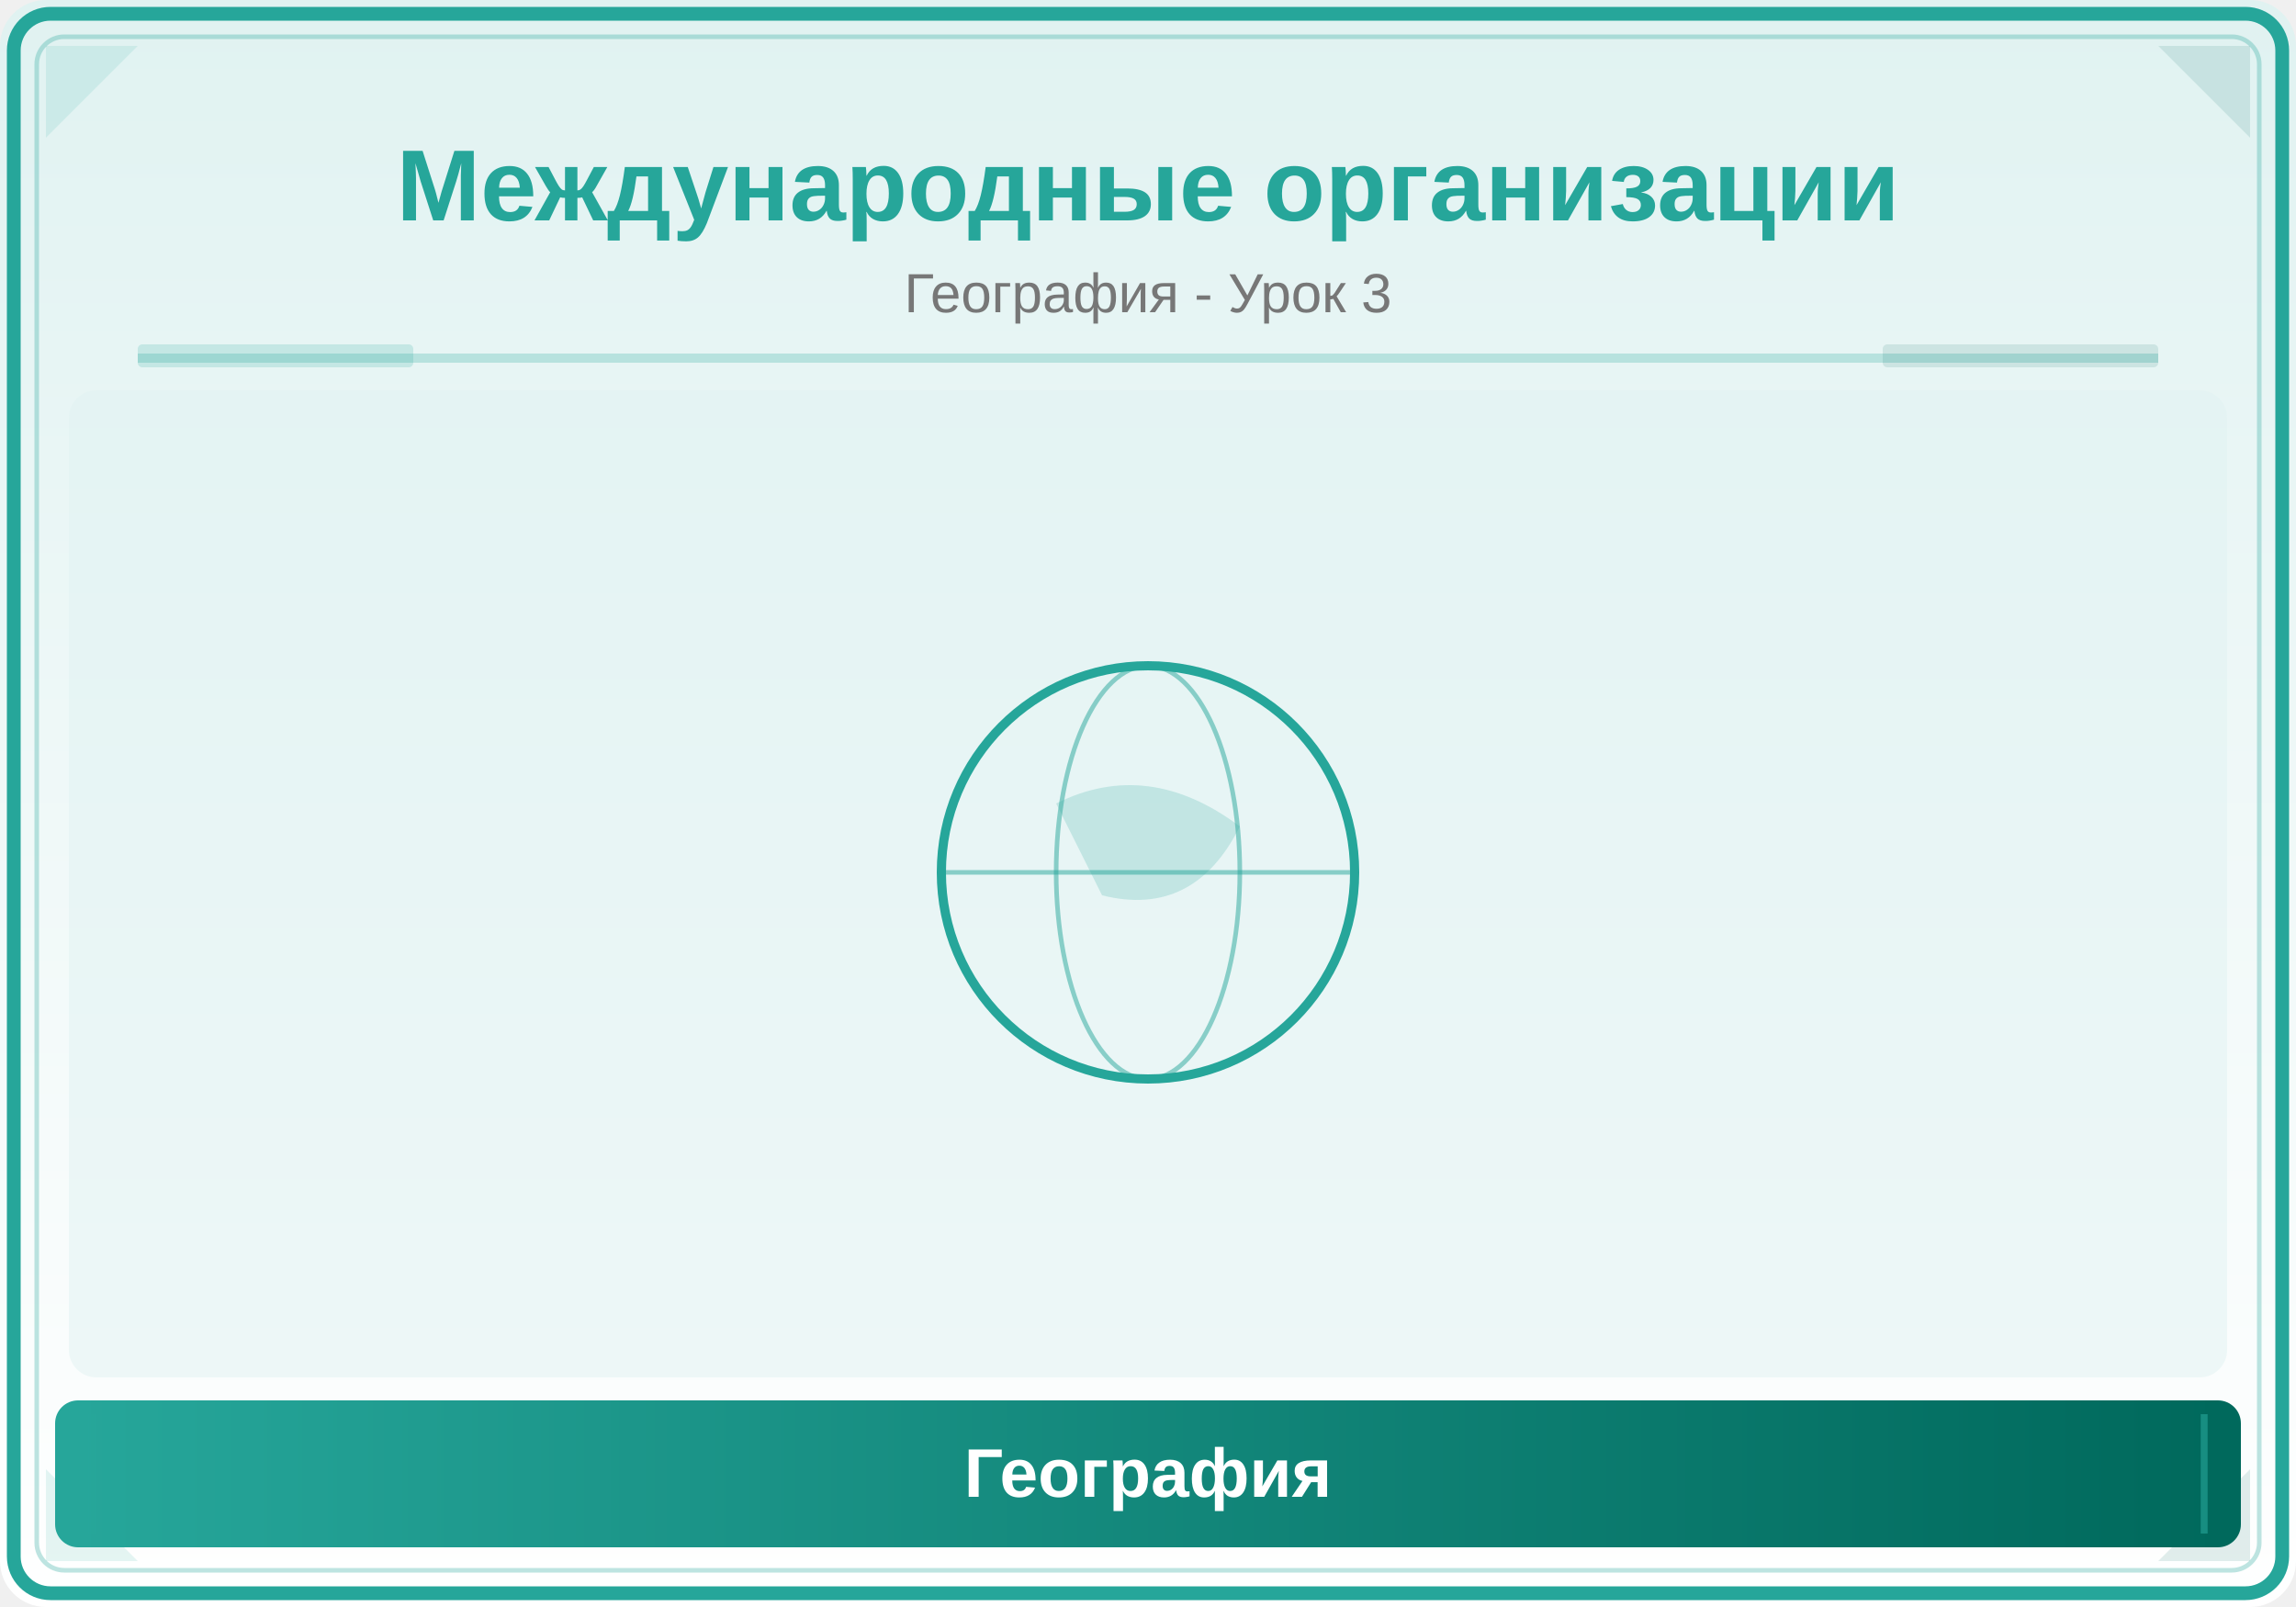
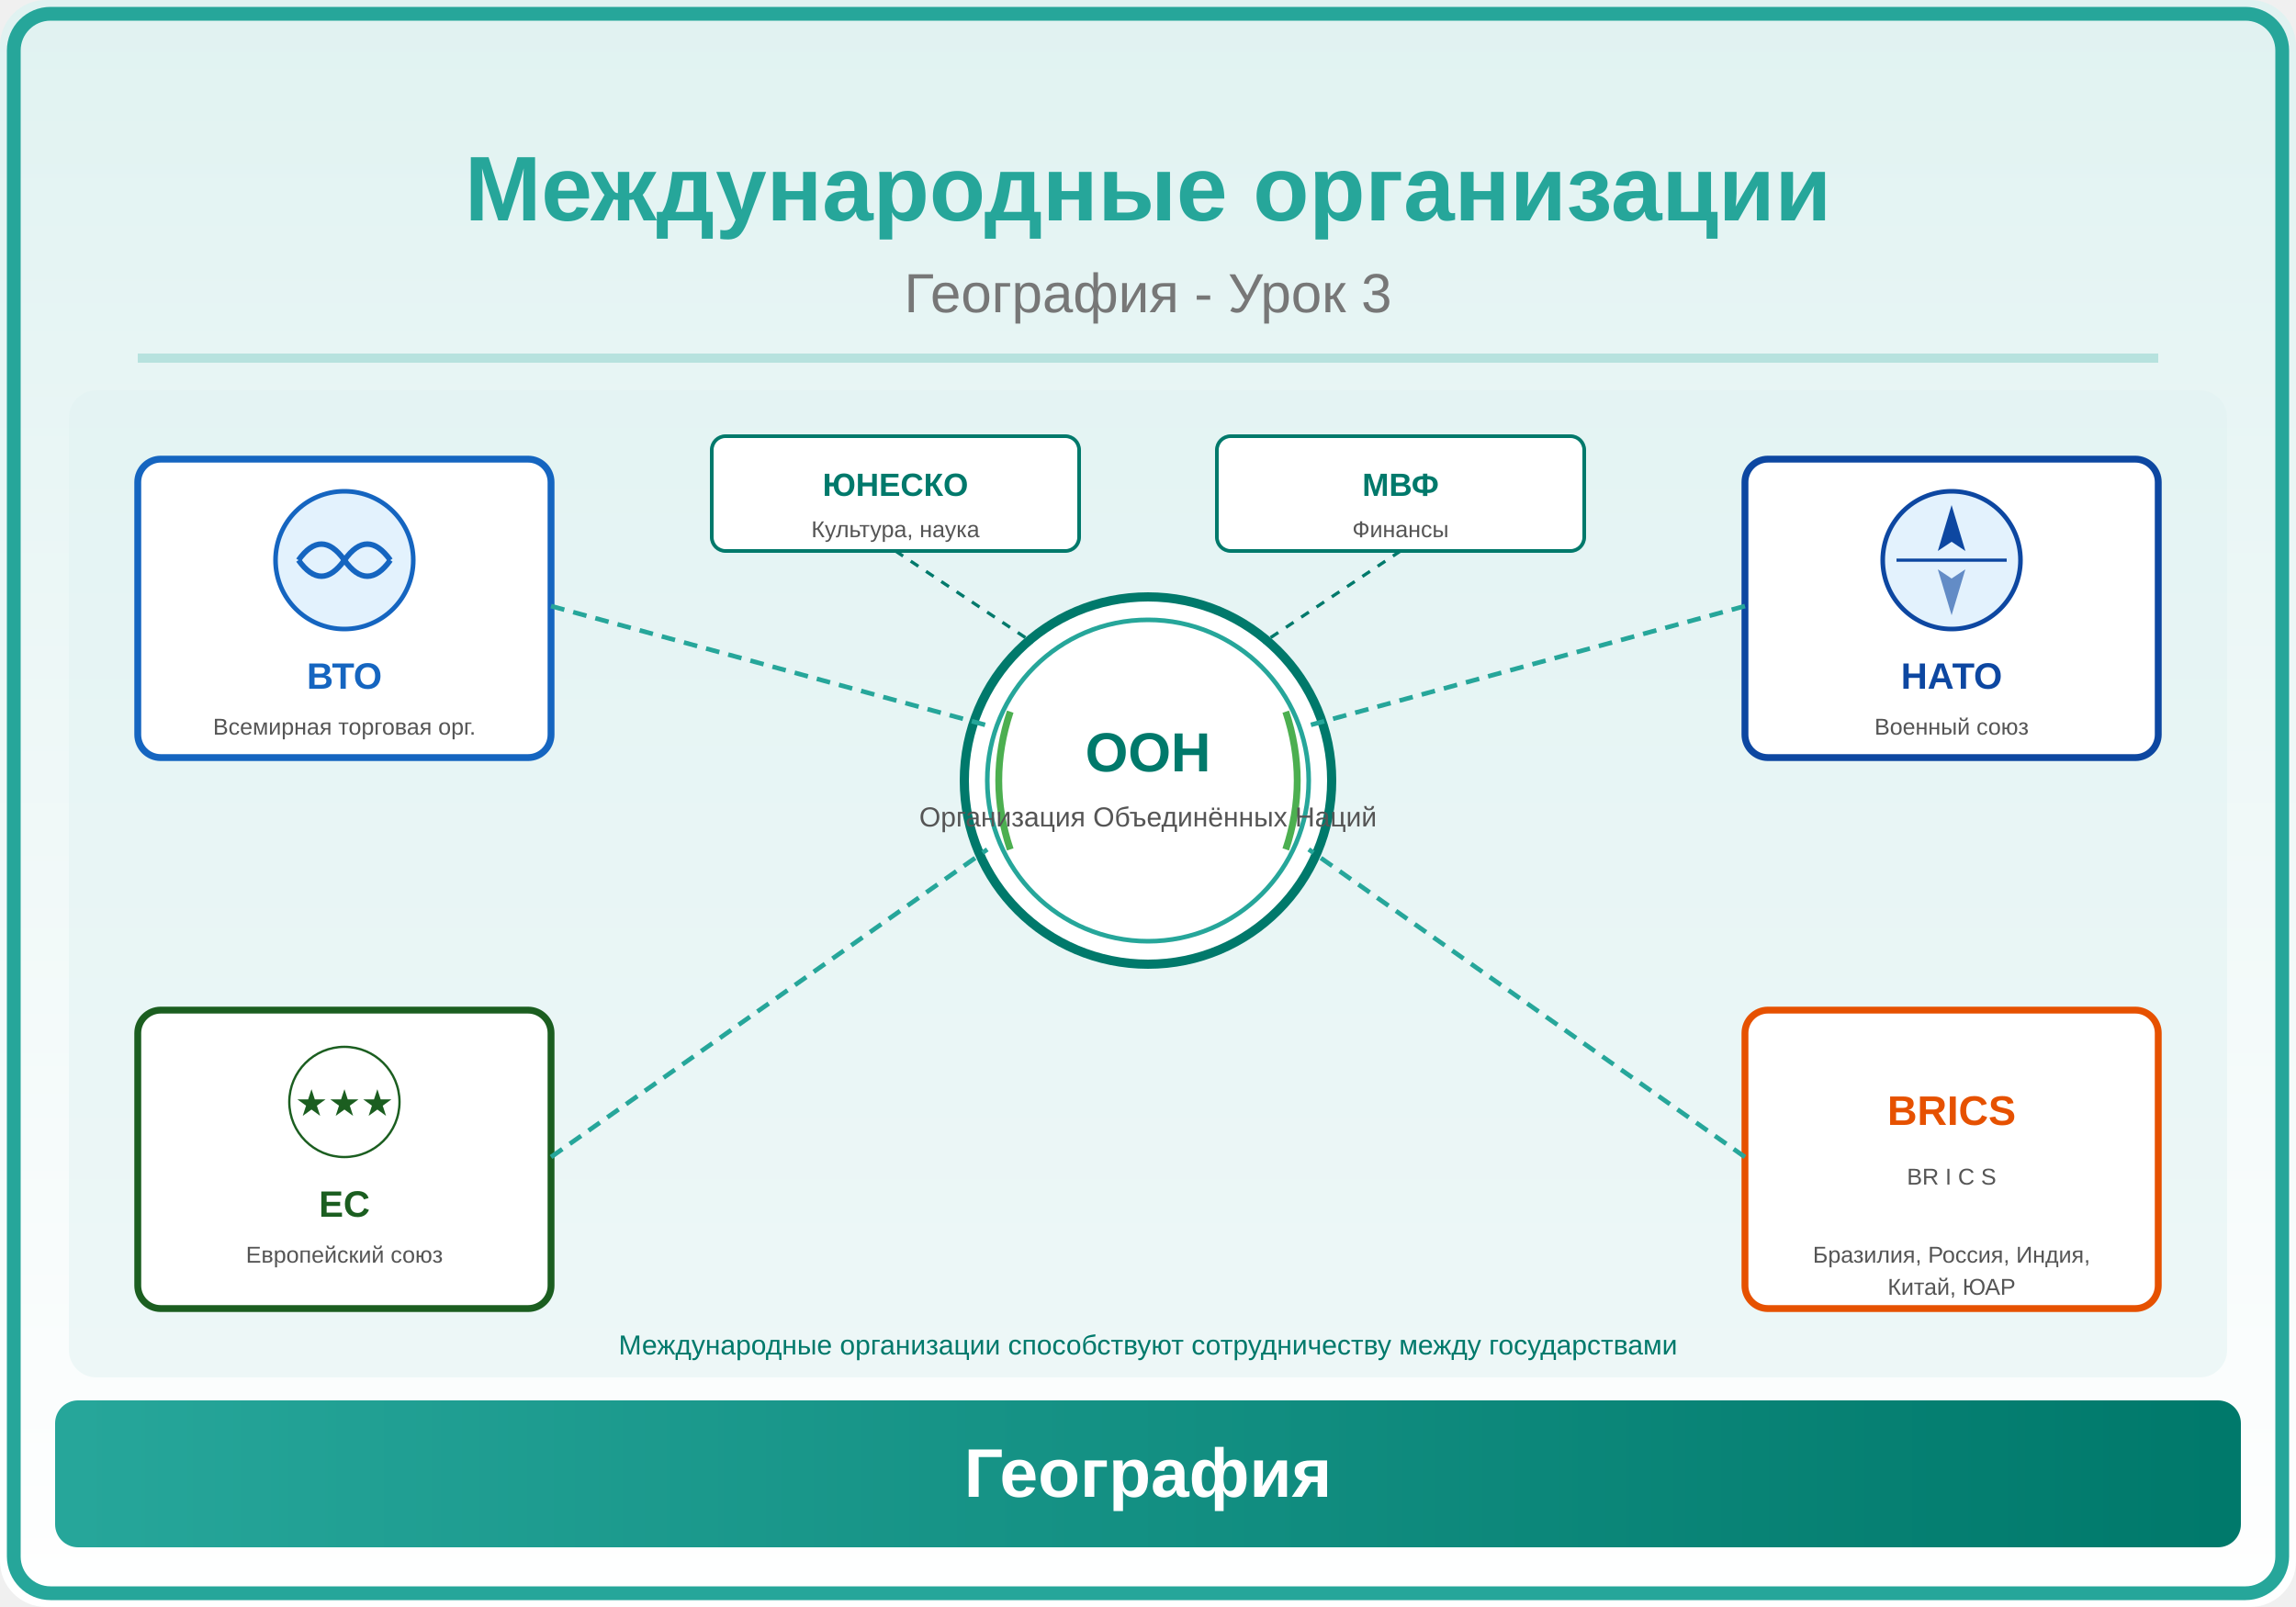
<svg xmlns="http://www.w3.org/2000/svg" viewBox="0 0 500 350">
  <defs>
    <linearGradient id="bg" x1="0" y1="0" x2="0" y2="1">
      <stop offset="0%" stop-color="#E0F2F1" />
      <stop offset="100%" stop-color="#FFFFFF" />
    </linearGradient>
    <linearGradient id="panel" x1="0" y1="0" x2="1" y2="0">
      <stop offset="0%" stop-color="#26A69A" />
-       <stop offset="100%" stop-color="#00695C" />
+       <stop offset="100%" stop-color="#00796B" />
    </linearGradient>
  </defs>
  <rect width="500" height="350" fill="url(#bg)" rx="10" />
  <rect x="3" y="3" width="494" height="344" rx="8" fill="none" stroke="#26A69A" stroke-width="3" />
-   <rect x="8" y="8" width="484" height="334" rx="6" fill="none" stroke="#26A69A" stroke-width="1" opacity="0.3" />
-   <polygon points="10,10 30,10 10,30" fill="#26A69A" opacity="0.12" />
-   <polygon points="490,10 470,10 490,30" fill="#00695C" opacity="0.12" />
-   <polygon points="10,340 30,340 10,320" fill="#26A69A" opacity="0.12" />
-   <polygon points="490,340 470,340 490,320" fill="#00695C" opacity="0.12" />
-   <text x="250" y="48" font-family="Arial,sans-serif" font-size="22" font-weight="bold" fill="#26A69A" text-anchor="middle">Международные организации</text>
+   <text x="250" y="48" font-family="Arial,sans-serif" font-size="20" font-weight="bold" fill="#26A69A" text-anchor="middle">Международные организации</text>
  <text x="250" y="68" font-family="Arial,sans-serif" font-size="12" fill="#777" text-anchor="middle">География - Урок 3</text>
  <line x1="30" y1="78" x2="470" y2="78" stroke="#26A69A" stroke-width="2" opacity="0.25" />
-   <rect x="30" y="75" width="60" height="5" fill="#26A69A" opacity="0.18" rx="1" />
-   <rect x="410" y="75" width="60" height="5" fill="#00695C" opacity="0.12" rx="1" />
  <clipPath id="ill">
    <rect x="15" y="85" width="470" height="215" rx="6" />
  </clipPath>
  <g clip-path="url(#ill)">
    <rect x="15" y="85" width="470" height="215" fill="#E0F2F1" opacity="0.5" />
-     <circle cx="250" cy="190" r="45" fill="none" stroke="#26A69A" stroke-width="2" />
-     <ellipse cx="250" cy="190" rx="20" ry="45" fill="none" stroke="#26A69A" stroke-width="1" opacity="0.5" />
-     <line x1="205" y1="190" x2="295" y2="190" stroke="#26A69A" stroke-width="1" opacity="0.5" />
-     <path d="M230,175 Q250,165 270,180 Q260,200 240,195 Z" fill="#26A69A" opacity="0.2" />
+     <circle cx="250" cy="170" r="40" fill="white" stroke="#00796B" stroke-width="2" />
+     <circle cx="250" cy="170" r="35" fill="none" stroke="#26A69A" stroke-width="1" />
+     <path d="M220,155 Q215,170 220,185" fill="none" stroke="#4CAF50" stroke-width="1.5" />
+     <path d="M280,155 Q285,170 280,185" fill="none" stroke="#4CAF50" stroke-width="1.5" />
+     <text x="250" y="168" font-family="Arial,sans-serif" font-size="12" font-weight="bold" fill="#00796B" text-anchor="middle">OOH</text>
+     <text x="250" y="180" font-family="Arial,sans-serif" font-size="6" fill="#555" text-anchor="middle">Организация Объединённых Наций</text>
+     <rect x="30" y="100" width="90" height="65" rx="5" fill="white" stroke="#1565C0" stroke-width="1.5" />
+     <circle cx="75" cy="122" r="15" fill="#E3F2FD" stroke="#1565C0" stroke-width="1" />
+     <path d="M65,122 Q70,115 75,122 Q80,129 85,122" fill="none" stroke="#1565C0" stroke-width="1.2" />
+     <path d="M65,122 Q70,129 75,122 Q80,115 85,122" fill="none" stroke="#1565C0" stroke-width="1.2" />
+     <text x="75" y="150" font-family="Arial,sans-serif" font-size="8" font-weight="bold" fill="#1565C0" text-anchor="middle">ВТО</text>
+     <text x="75" y="160" font-family="Arial,sans-serif" font-size="5" fill="#555" text-anchor="middle">Всемирная торговая орг.</text>
+     <rect x="380" y="100" width="90" height="65" rx="5" fill="white" stroke="#0D47A1" stroke-width="1.5" />
+     <circle cx="425" cy="122" r="15" fill="#E3F2FD" stroke="#0D47A1" stroke-width="1" />
+     <path d="M425,110 L428,120 L425,118 L422,120 Z" fill="#0D47A1" />
+     <path d="M425,134 L428,124 L425,126 L422,124 Z" fill="#0D47A1" opacity="0.6" />
+     <line x1="413" y1="122" x2="437" y2="122" stroke="#0D47A1" stroke-width="0.7" />
+     <text x="425" y="150" font-family="Arial,sans-serif" font-size="8" font-weight="bold" fill="#0D47A1" text-anchor="middle">НАТО</text>
+     <text x="425" y="160" font-family="Arial,sans-serif" font-size="5" fill="#555" text-anchor="middle">Военный союз</text>
+     <rect x="30" y="220" width="90" height="65" rx="5" fill="white" stroke="#1B5E20" stroke-width="1.5" />
+     <circle cx="75" cy="240" r="12" fill="none" stroke="#1B5E20" stroke-width="0.5" />
+     <text x="75" y="243" font-family="Arial,sans-serif" font-size="8" fill="#1B5E20" text-anchor="middle">★★★</text>
+     <text x="75" y="265" font-family="Arial,sans-serif" font-size="8" font-weight="bold" fill="#1B5E20" text-anchor="middle">ЕС</text>
+     <text x="75" y="275" font-family="Arial,sans-serif" font-size="5" fill="#555" text-anchor="middle">Европейский союз</text>
+     <rect x="380" y="220" width="90" height="65" rx="5" fill="white" stroke="#E65100" stroke-width="1.5" />
+     <text x="425" y="245" font-family="Arial,sans-serif" font-size="9" font-weight="bold" fill="#E65100" text-anchor="middle">BRICS</text>
+     <text x="425" y="258" font-family="Arial,sans-serif" font-size="5" fill="#555" text-anchor="middle">BR I C S</text>
+     <text x="425" y="275" font-family="Arial,sans-serif" font-size="5" fill="#555" text-anchor="middle">Бразилия, Россия, Индия,</text>
+     <text x="425" y="282" font-family="Arial,sans-serif" font-size="5" fill="#555" text-anchor="middle">Китай, ЮАР</text>
+     <line x1="120" y1="132" x2="215" y2="158" stroke="#26A69A" stroke-width="1" stroke-dasharray="3,2" />
+     <line x1="380" y1="132" x2="285" y2="158" stroke="#26A69A" stroke-width="1" stroke-dasharray="3,2" />
+     <line x1="120" y1="252" x2="215" y2="185" stroke="#26A69A" stroke-width="1" stroke-dasharray="3,2" />
+     <line x1="380" y1="252" x2="285" y2="185" stroke="#26A69A" stroke-width="1" stroke-dasharray="3,2" />
+     <rect x="155" y="95" width="80" height="25" rx="3" fill="white" stroke="#00796B" stroke-width="0.8" />
+     <text x="195" y="108" font-family="Arial,sans-serif" font-size="7" font-weight="bold" fill="#00796B" text-anchor="middle">ЮНЕСКО</text>
+     <text x="195" y="117" font-family="Arial,sans-serif" font-size="5" fill="#555" text-anchor="middle">Культура, наука</text>
+     <line x1="195" y1="120" x2="225" y2="140" stroke="#00796B" stroke-width="0.7" stroke-dasharray="2,2" />
+     <rect x="265" y="95" width="80" height="25" rx="3" fill="white" stroke="#00796B" stroke-width="0.8" />
+     <text x="305" y="108" font-family="Arial,sans-serif" font-size="7" font-weight="bold" fill="#00796B" text-anchor="middle">МВФ</text>
+     <text x="305" y="117" font-family="Arial,sans-serif" font-size="5" fill="#555" text-anchor="middle">Финансы</text>
+     <line x1="305" y1="120" x2="275" y2="140" stroke="#00796B" stroke-width="0.7" stroke-dasharray="2,2" />
+     <text x="250" y="295" font-family="Arial,sans-serif" font-size="6" fill="#00796B" text-anchor="middle">Международные организации способствуют сотрудничеству между государствами</text>
  </g>
  <rect x="12" y="305" width="476" height="32" rx="5" fill="url(#panel)" />
-   <line x1="20" y1="308" x2="20" y2="334" stroke="#26A69A" stroke-width="1.5" opacity="0.6" />
-   <line x1="480" y1="308" x2="480" y2="334" stroke="#26A69A" stroke-width="1.5" opacity="0.6" />
  <text x="250" y="326" font-family="Arial,sans-serif" font-size="15" text-anchor="middle" fill="white" font-weight="bold">География</text>
</svg>
